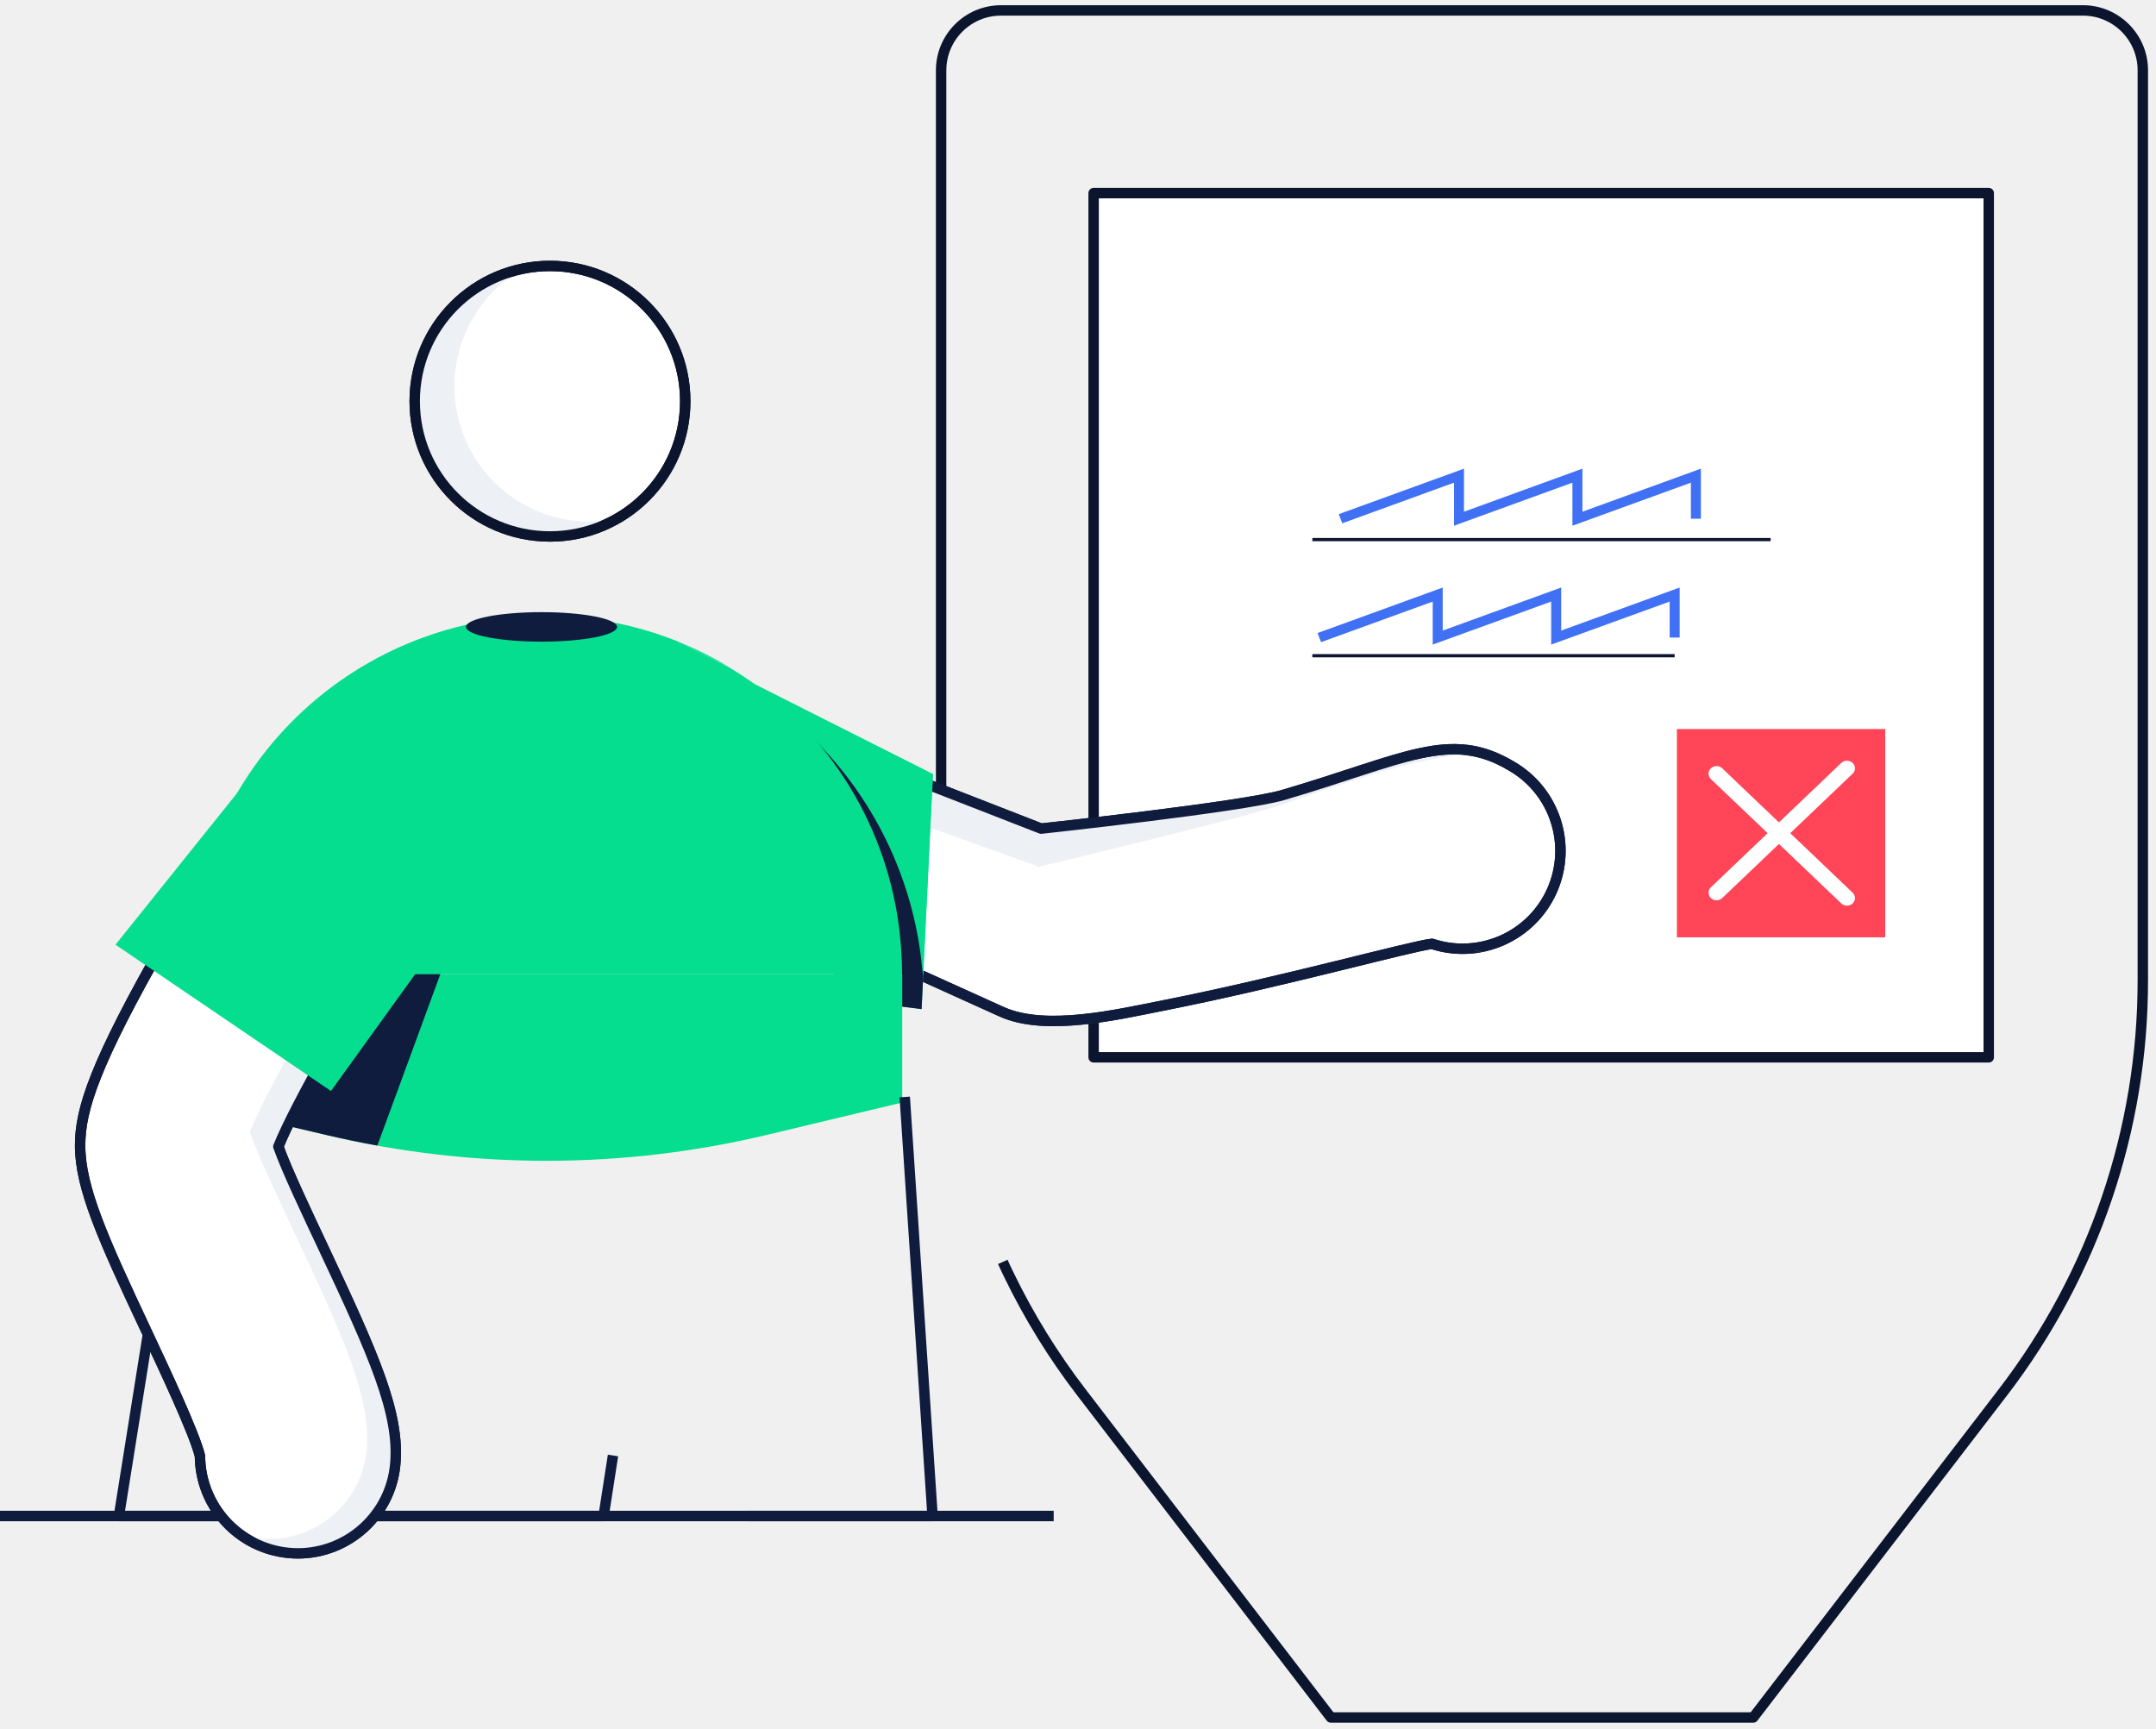
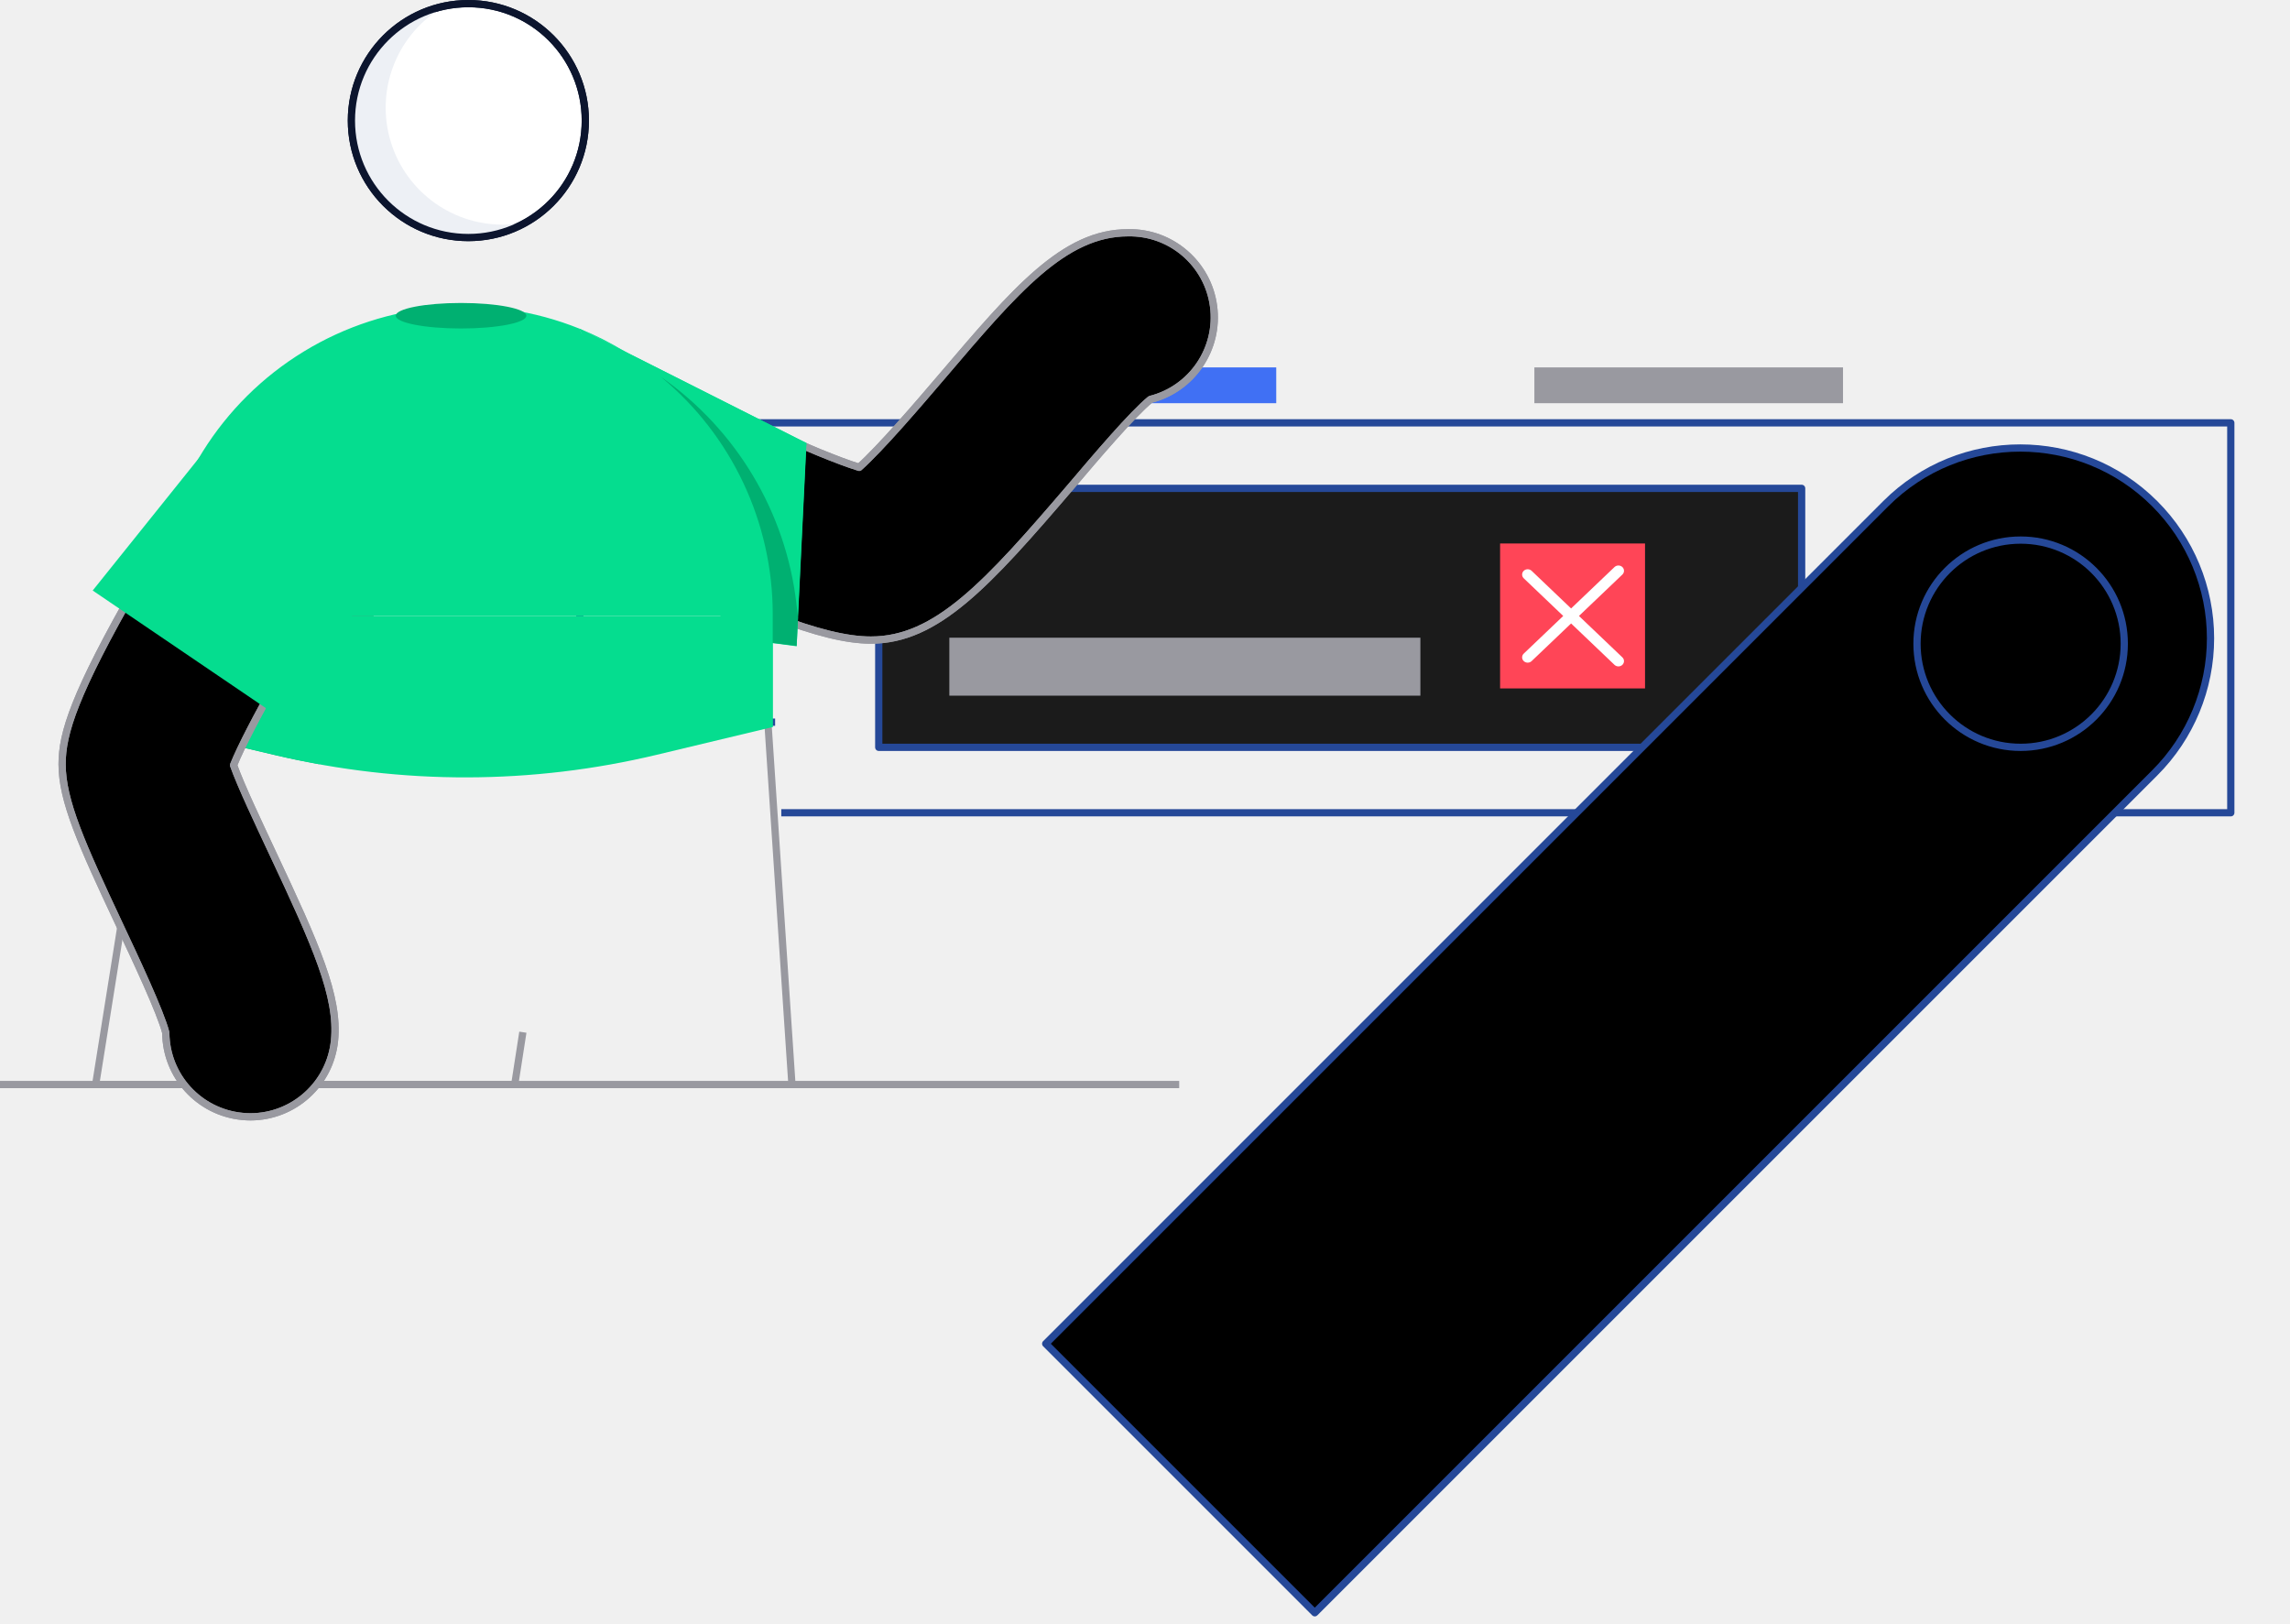
- <svg xmlns="http://www.w3.org/2000/svg" width="207" height="166" viewBox="0 0 207 166" fill="none">
-   <path d="M90.358 87.544V6.754C90.358 3.576 92.934 1 96.112 1H199.981C203.159 1 205.735 3.576 205.735 6.754V94.126C205.739 108.422 201.023 122.32 192.32 133.661L168.333 164.907H127.776L103.805 133.661C101.136 130.182 98.825 126.443 96.909 122.5C96.691 122.057 96.482 121.615 96.281 121.164" stroke="#0C152E" stroke-linejoin="round" />
-   <rect x="105" y="18.542" width="85.941" height="82.979" fill="white" stroke="#0C152E" stroke-linejoin="round" />
-   <g clip-path="url(#clip0_2_2037)">
-     <path d="M139.599 50.478V46.345L128.874 50.245L128.538 49.367L140.559 45V49.133L151.93 45V49.133L163.305 45V49.806H162.344V46.345L150.97 50.478V46.345L139.599 50.478Z" fill="#4070F4" />
-     <path d="M148.931 61.891V57.761L137.557 61.891V57.761L126.835 61.658L126.499 60.783L138.517 56.413V60.547L149.891 56.413V60.547L161.266 56.413V61.219H160.306V57.761L148.931 61.891Z" fill="#4070F4" />
-     <path d="M170 51.654H126V51.966H170V51.654Z" fill="#0C152E" />
-     <path d="M160.786 62.806H126V63.118H160.786V62.806Z" fill="#0C152E" />
-   </g>
-   <path d="M63.836 73.873C65.389 68.924 87.172 78.701 87.172 78.701L99.733 83.223C99.733 83.223 119.182 78.588 123.069 77.268C132.942 73.824 140.016 71.41 145.648 72.802C140.128 71.354 133.007 73.43 123.117 76.335C119.206 77.478 99.91 79.554 99.91 79.554L89.071 75.329C89.071 75.329 65.984 65.488 64.174 70.364C63.313 72.778 62.412 76.319 62.733 79.103C62.931 77.328 63.3 75.576 63.836 73.873Z" fill="#EDF0F5" />
-   <path d="M111.787 96.525C107.257 97.418 100.401 99.051 96.184 97.152C85.297 92.243 64.375 82.78 63.908 82.072C61.631 79.57 62.943 73.76 64.174 70.364C65.944 65.488 89.119 75.337 89.119 75.337L99.958 79.562C99.958 79.562 119.271 77.478 123.165 76.343C134.962 72.875 139.211 70.034 145.109 73.551C149.285 75.954 150.967 81.127 149.003 85.526C147.04 89.926 142.067 92.129 137.489 90.626C135.638 90.803 122.948 94.32 111.787 96.525Z" fill="white" stroke="#101C3D" stroke-linejoin="round" />
-   <path d="M63.836 73.873C65.389 68.924 87.172 78.701 87.172 78.701L99.733 83.223C99.733 83.223 119.182 78.588 123.069 77.268C132.942 73.824 140.016 71.41 145.648 72.802C140.128 71.354 133.007 73.43 123.117 76.335C119.206 77.478 99.91 79.554 99.91 79.554L89.071 75.329C89.071 75.329 65.984 65.488 64.174 70.364C63.313 72.778 62.412 76.319 62.733 79.103C62.931 77.328 63.3 75.576 63.836 73.873Z" fill="#EDF0F5" />
-   <path fill-rule="evenodd" clip-rule="evenodd" d="M111.787 96.525C107.257 97.418 100.401 99.051 96.184 97.152C85.297 92.243 64.375 82.78 63.908 82.072C61.631 79.57 62.943 73.76 64.174 70.364C65.944 65.488 89.119 75.337 89.119 75.337L99.958 79.562C99.958 79.562 119.271 77.478 123.165 76.343C134.962 72.875 139.211 70.034 145.109 73.551C149.285 75.954 150.967 81.127 149.003 85.526C147.04 89.926 142.067 92.129 137.489 90.626C135.638 90.803 122.948 94.32 111.787 96.525Z" stroke="#101C3D" stroke-linejoin="round" />
-   <path d="M64.343 61.609L89.578 74.331L88.483 96.895L81.233 95.961" fill="#05DD8F" />
-   <path d="M85.82 93.531V93.394C85.831 83.186 81.276 73.507 73.404 67.008C70.755 65.145 67.867 63.648 64.818 62.559L81.273 95.961L85.86 96.557V93.531H85.82Z" fill="#05DD8F" />
-   <path d="M88.443 92.163C88.443 92.211 88.443 92.26 88.443 92.3L88.62 93.764L89.562 74.331L69.412 64.168C70.82 65.017 72.165 65.966 73.436 67.008C81.8 72.866 87.262 82.02 88.443 92.163Z" fill="#05DD8F" />
-   <path d="M88.459 92.332C88.459 92.332 88.459 92.243 88.459 92.195C87.275 82.032 81.794 72.864 73.404 67.008C81.276 73.507 85.831 83.186 85.82 93.394V93.531V96.557L88.483 96.895L88.636 93.764L88.459 92.3V92.332Z" fill="#101C3D" />
-   <path d="M64.375 61.641L69.412 64.168C67.806 63.187 66.121 62.342 64.375 61.641V61.641Z" fill="#05DD8F" />
-   <path d="M73.403 67.008C72.133 65.966 70.788 65.017 69.38 64.168L64.375 61.641H64.311L64.817 62.559C67.867 63.648 70.755 65.145 73.403 67.008Z" fill="#05DD8F" />
-   <path d="M0 145.562H101.165" stroke="#101C3D" stroke-linejoin="round" />
-   <path d="M141.625 91.246H141.577C142.427 91.47 143.304 91.576 144.184 91.559C143.32 91.575 142.459 91.469 141.625 91.246Z" fill="#EDF0F5" />
-   <path d="M52.804 51.51C59.977 51.51 65.791 45.695 65.791 38.523C65.791 31.35 59.977 25.535 52.804 25.535C45.631 25.535 39.816 31.35 39.816 38.523C39.816 45.695 45.631 51.51 52.804 51.51Z" fill="white" stroke="#0C152E" stroke-linejoin="round" />
-   <path d="M31.552 109.029C45.432 112.295 59.884 112.265 73.75 108.941L86.625 105.859V93.531H18.113V105.859L31.552 109.029Z" fill="#05DD8F" />
-   <path d="M18.113 106.76V122.347H27.496C23.072 118.051 19.839 112.68 18.113 106.76V106.76Z" fill="#05DD8F" />
-   <path d="M39.269 93.531H18.113V105.859L26.74 107.895L28.325 103.662L39.269 93.531Z" fill="#101C3D" />
-   <path d="M43.823 89.314L39.269 93.531H42.278L43.823 89.314Z" fill="#101C3D" />
-   <path d="M42.278 93.531H39.269L28.325 103.662L26.716 107.895L31.544 109.029C33.099 109.389 34.66 109.711 36.227 109.995L37.506 106.527L42.278 93.531Z" fill="#101C3D" />
-   <path d="M18.242 102.801L11.418 145.562H57.953L58.855 139.752" stroke="#101C3D" stroke-linejoin="round" />
-   <path d="M86.592 93.531V93.394C86.306 74.687 71.059 59.672 52.349 59.672C33.639 59.672 18.392 74.687 18.105 93.394C18.105 93.442 18.105 93.483 18.105 93.531H86.592Z" fill="#05DD8F" />
-   <path d="M86.592 93.531V93.394C86.603 83.186 82.049 73.507 74.176 67.008C71.526 65.143 68.635 63.646 65.582 62.559L82.006 95.945L86.592 96.54V93.515V93.531Z" fill="#05DD8F" />
-   <path d="M18.105 93.394C18.105 92.316 18.162 91.254 18.258 90.175C17.664 93.607 17.569 97.106 17.977 100.564C17.981 100.612 17.981 100.661 17.977 100.709L18.098 101.674V93.531C18.114 93.483 18.105 93.442 18.105 93.394Z" fill="#254898" />
-   <path d="M18.113 129.066H21.348L18.113 101.707V129.066Z" fill="#05DD8F" />
-   <path d="M49.376 60.764C54.844 60.099 60.392 60.713 65.582 62.559L65.115 61.601C55.086 57.578 43.746 58.524 34.521 64.153C25.297 69.781 19.269 79.433 18.258 90.192C20.995 74.588 33.643 62.626 49.376 60.764Z" fill="#05DD8F" />
-   <path d="M65.18 61.641L70.185 64.168C68.589 63.189 66.915 62.344 65.18 61.641V61.641Z" fill="#05DD8F" />
-   <path d="M74.176 67.008C72.905 65.966 71.56 65.017 70.153 64.168L65.18 61.641H65.115L65.582 62.559C68.635 63.646 71.526 65.143 74.176 67.008Z" fill="#05DD8F" />
-   <path d="M71.73 145.562H89.537L86.866 105.328" stroke="#101C3D" stroke-linejoin="round" />
-   <path d="M50.205 25.792C44.654 28.948 42.218 35.667 44.456 41.646C46.694 47.625 52.943 51.093 59.201 49.828C54.738 52.343 49.214 51.998 45.097 48.95C40.981 45.901 39.041 40.718 40.144 35.715C41.247 30.713 45.187 26.827 50.205 25.792V25.792Z" fill="#EDF0F5" />
-   <path d="M51.991 61.609C55.995 61.609 59.241 60.975 59.241 60.193C59.241 59.411 55.995 58.777 51.991 58.777C47.987 58.777 44.741 59.411 44.741 60.193C44.741 60.975 47.987 61.609 51.991 61.609Z" fill="#101C3D" />
-   <path d="M28.615 149.151C28.306 149.151 27.997 149.135 27.689 149.103C22.898 148.633 19.235 144.623 19.2 139.809C18.661 137.588 15.772 131.464 14.026 127.738C9.866 118.887 7.693 114.059 7.693 109.979C7.693 106.543 9.053 102.181 15.989 90.079C19.57 83.818 23.095 78.242 23.231 78.009C25.028 75.171 28.202 73.508 31.558 73.645C34.914 73.782 37.941 75.7 39.5 78.674C41.059 81.649 40.913 85.23 39.116 88.067C34.103 95.985 28.341 106.052 26.724 110.091C27.528 112.369 29.588 116.698 31.021 119.748C35.897 130.112 38.424 135.753 37.941 140.67C37.47 145.472 33.44 149.137 28.615 149.151Z" fill="white" stroke="#101C3D" stroke-linejoin="round" />
-   <path d="M36.211 75.112C35.507 74.668 34.747 74.321 33.95 74.082C37.945 76.989 39 82.496 36.364 86.675C31.351 94.593 25.589 104.66 23.98 108.707C24.784 110.985 26.844 115.314 28.269 118.364C33.145 128.728 35.672 134.369 35.189 139.286C34.717 144.094 30.678 147.761 25.846 147.767C25.537 147.767 25.229 147.751 24.921 147.719C24.293 147.658 23.673 147.534 23.07 147.349C24.429 148.349 26.034 148.964 27.713 149.127C28.021 149.159 28.33 149.175 28.639 149.175C33.473 149.169 37.514 145.497 37.981 140.686C38.464 135.777 35.937 130.136 31.061 119.764C29.628 116.73 27.593 112.401 26.764 110.108C28.373 106.084 34.143 96.001 39.156 88.083C40.487 85.973 40.925 83.42 40.373 80.987C39.82 78.554 38.323 76.44 36.211 75.112Z" fill="#EDF0F5" />
-   <path fill-rule="evenodd" clip-rule="evenodd" d="M28.615 149.151C28.306 149.151 27.997 149.135 27.689 149.103C22.898 148.633 19.235 144.623 19.2 139.809C18.661 137.588 15.772 131.464 14.026 127.738C9.866 118.887 7.693 114.059 7.693 109.979C7.693 106.543 9.053 102.181 15.989 90.079C19.57 83.818 23.095 78.242 23.231 78.009C25.028 75.171 28.202 73.508 31.558 73.645C34.914 73.782 37.941 75.7 39.5 78.674C41.059 81.649 40.913 85.23 39.116 88.067C34.103 95.985 28.341 106.052 26.724 110.091C27.528 112.369 29.588 116.698 31.021 119.748C35.897 130.112 38.424 135.753 37.941 140.67C37.47 145.472 33.44 149.137 28.615 149.151V149.151Z" stroke="#101C3D" stroke-linejoin="round" />
-   <path d="M28.607 68.867L11.089 90.707L31.777 104.756L48.861 81.05" fill="#05DD8F" />
-   <path fill-rule="evenodd" clip-rule="evenodd" d="M52.804 51.51C59.977 51.51 65.791 45.696 65.791 38.523C65.791 31.35 59.977 25.535 52.804 25.535C45.631 25.535 39.816 31.35 39.816 38.523C39.816 45.696 45.631 51.51 52.804 51.51Z" stroke="#0C152E" stroke-linejoin="round" />
-   <path fill-rule="evenodd" clip-rule="evenodd" d="M161 90H181V70H161V90Z" fill="#FF4557" />
-   <path fill-rule="evenodd" clip-rule="evenodd" d="M177.872 74.288C178.172 74.002 178.172 73.538 177.872 73.253C177.572 72.967 177.086 72.967 176.786 73.253L170.797 78.965L165.35 73.77C165.051 73.484 164.565 73.484 164.265 73.77C163.965 74.055 163.965 74.519 164.265 74.805L169.712 80L164.265 85.195C163.965 85.481 163.965 85.945 164.265 86.23C164.565 86.516 165.051 86.516 165.35 86.23L170.797 81.035L176.786 86.747C177.086 87.033 177.572 87.033 177.872 86.747C178.172 86.462 178.172 85.998 177.872 85.712L171.883 80L177.872 74.288Z" fill="white" />
-   <defs>
-     <clipPath id="clip0_2_2037">
-       <rect width="44" height="18.118" fill="white" transform="translate(126 45)" />
-     </clipPath>
-   </defs>
+ <svg xmlns="http://www.w3.org/2000/svg" width="316" height="224" viewBox="0 0 316 224" fill="none">
+   <rect x="133.52" y="50.7" width="42.59" height="4.94" fill="#4070F4" />
+   <rect x="211.73" y="50.7" width="42.59" height="4.94" fill="#9999A0" />
+   <path d="M107.81 112.16H307.83V58.35H80.01V99.66H106.96" stroke="#254898" stroke-linejoin="round" />
+   <rect x="121.26" y="67.39" width="127.35" height="35.74" fill="#1B1B1B" stroke="#254898" stroke-linejoin="round" />
+   <path fill-rule="evenodd" clip-rule="evenodd" d="M207 95H227V75H207V95Z" fill="#FF4557" />
+   <path fill-rule="evenodd" clip-rule="evenodd" d="M223.872 79.288C224.172 79.002 224.172 78.538 223.872 78.252C223.572 77.967 223.086 77.967 222.786 78.252L216.797 83.965L211.35 78.769C211.051 78.484 210.565 78.484 210.265 78.769C209.965 79.055 209.965 79.519 210.265 79.805L215.712 85L210.265 90.195C209.965 90.481 209.965 90.944 210.265 91.23C210.565 91.516 211.051 91.516 211.35 91.23L216.797 86.035L222.786 91.747C223.086 92.033 223.572 92.033 223.872 91.747C224.172 91.461 224.172 90.998 223.872 90.712L217.883 85L223.872 79.288Z" fill="white" />
+   <rect x="131" y="88" width="65" height="8" fill="#9999A0" />
+   <path d="M144.298 185.429L260.214 69.513C270.465 59.261 287.085 59.261 297.337 69.513V69.513C302.263 74.435 305.031 81.113 305.032 88.076C305.034 95.04 302.268 101.719 297.344 106.643L181.428 222.559L144.298 185.429Z" fill="black" stroke="#254898" stroke-linejoin="round" />
+   <path fill-rule="evenodd" clip-rule="evenodd" d="M278.83 103.13C286.728 103.13 293.13 96.728 293.13 88.83C293.13 80.932 286.728 74.53 278.83 74.53C270.932 74.53 264.53 80.932 264.53 88.83C264.53 96.728 270.932 103.13 278.83 103.13Z" stroke="#254898" stroke-linejoin="round" />
+   <path d="M64.63 32.78C73.544 32.78 80.77 25.554 80.77 16.64C80.77 7.726 73.544 0.5 64.63 0.5C55.716 0.5 48.49 7.726 48.49 16.64C48.49 25.554 55.716 32.78 64.63 32.78Z" fill="white" stroke="#0C152E" stroke-linejoin="round" />
+   <path d="M21.52 101.44V120.81H33.18C27.682 115.471 23.665 108.797 21.52 101.44L21.52 101.44Z" fill="#05DD8F" />
+   <path d="M47.81 85H21.52V100.32L32.24 102.85L34.22 97.59L47.81 85V85Z" fill="#101C3D" />
+   <path d="M53.47 79.76L47.81 85H51.55L53.47 79.76V79.76Z" fill="#101C3D" />
+   <path d="M51.55 85H47.81L34.22 97.59L32.22 102.85L38.22 104.26C40.15 104.71 42.1 105.11 44.05 105.46L45.63 101.15L51.55 85Z" fill="#00B071" />
+   <path d="M21.68 96.52L13.2 149.66H71.03L72.15 142.44" stroke="#9999A0" stroke-linejoin="round" />
+   <path d="M120.18 88.33C113.39 88.33 103.18 84.04 84.18 75C81.69 73.81 78.65 72.37 77.33 71.8C72.124 70.465 68.501 65.751 68.551 60.377C68.601 55.004 72.311 50.358 77.54 49.12C81.96 48.12 84.07 49.12 94.22 53.91C99.53 56.43 112.55 62.63 118.56 64.49C121.56 61.8 126.73 55.76 130.01 51.91C140.14 40 146.84 32.12 155.66 32.12C161.593 32.008 166.667 36.362 167.457 42.242C168.247 48.123 164.502 53.662 158.75 55.12C156.29 57.12 151.24 63.06 147.8 67.12C136.23 80.64 129.24 88.33 120.18 88.33Z" fill="black" stroke="#9999A0" stroke-linejoin="round" />
+   <path fill-rule="evenodd" clip-rule="evenodd" d="M120.18 88.33C113.39 88.33 103.18 84.04 84.18 75C81.69 73.81 78.65 72.37 77.33 71.8C72.124 70.465 68.501 65.751 68.551 60.377C68.601 55.004 72.311 50.358 77.54 49.12C81.96 48.12 84.07 49.12 94.22 53.91C99.53 56.43 112.55 62.63 118.56 64.49C121.56 61.8 126.73 55.76 130.01 51.91C140.14 40 146.84 32.12 155.66 32.12C161.593 32.008 166.667 36.362 167.457 42.242C168.247 48.123 164.502 53.662 158.75 55.12C156.29 57.12 151.24 63.06 147.8 67.12C136.23 80.64 129.24 88.33 120.18 88.33Z" stroke="#9999A0" stroke-linejoin="round" />
+   <path d="M109.28 149.66L105.96 99.66" stroke="#9999A0" stroke-linejoin="round" />
+   <path d="M79.93 45.33L111.29 61.14L109.93 89.18L100.92 88.02" fill="#05DD8F" />
+   <path d="M106.62 85C106.62 84.94 106.62 84.89 106.62 84.83C106.264 61.582 87.316 42.922 64.065 42.922C40.814 42.922 21.866 61.582 21.51 84.83V85H106.62Z" fill="#05DD8F" />
+   <path d="M38.22 104.26C55.469 108.319 73.428 108.281 90.66 104.15L106.66 100.32V85H21.52V100.32L38.22 104.26Z" fill="#05DD8F" />
+   <path d="M106.62 85C106.62 84.94 106.62 84.89 106.62 84.83C106.644 72.13 100.983 60.086 91.19 52C87.9 49.687 84.311 47.833 80.52 46.49L100.92 88L106.63 88.74V85H106.62Z" fill="#05DD8F" />
+   <path d="M109.88 83.3C109.88 83.36 109.88 83.42 109.88 83.47V83.47L110.09 85.29L111.26 61.14L86.23 48.51C87.98 49.564 89.65 50.744 91.23 52.04C101.625 59.319 108.412 70.695 109.88 83.3V83.3Z" fill="#05DD8F" />
+   <path d="M21.52 84.83C21.52 83.49 21.59 82.17 21.71 80.83C20.963 85.093 20.841 89.442 21.35 93.74V93.92L21.49 95.12V84.83H21.52Z" fill="#254898" />
+   <path d="M109.9 83.47C109.9 83.47 109.9 83.36 109.9 83.3C108.428 70.671 101.617 59.276 91.19 52C100.976 60.075 106.64 72.102 106.63 84.79C106.63 84.85 106.63 84.9 106.63 84.96V84.96V88.72L109.93 89.14L110.12 85.25L109.91 83.43L109.9 83.47Z" fill="#00B071" />
+   <path d="M21.52 129.16H25.55L21.52 95.16V129.16V129.16Z" fill="#05DD8F" />
+   <path d="M60.38 44.28C67.177 43.461 74.071 44.231 80.52 46.53L79.93 45.34C67.467 40.341 53.376 41.516 41.914 48.511C30.451 55.506 22.963 67.501 21.71 80.87C25.097 61.468 40.82 46.59 60.38 44.28Z" fill="#05DD8F" />
+   <path d="M80 45.37L86.22 48.51C84.237 47.294 82.156 46.243 80 45.37V45.37Z" fill="#05DD8F" />
+   <path d="M91.19 52C89.611 50.705 87.939 49.525 86.19 48.47L80 45.37H79.92L80.51 46.56C84.3 47.88 87.893 49.711 91.19 52Z" fill="#05DD8F" />
+   <path d="M61.4 0.82C55.027 4.434 51.887 11.886 53.753 18.971C55.62 26.056 62.024 30.995 69.35 31C70.435 31.001 71.517 30.894 72.58 30.68C67.033 33.819 60.159 33.4 55.035 29.611C49.91 25.822 47.495 19.372 48.871 13.149C50.247 6.926 55.156 2.096 61.4 0.82Z" fill="#EDF0F5" />
+   <path d="M63.62 45.33C68.596 45.33 72.63 44.542 72.63 43.57C72.63 42.598 68.596 41.81 63.62 41.81C58.644 41.81 54.61 42.598 54.61 43.57C54.61 44.542 58.644 45.33 63.62 45.33Z" fill="#00B071" />
+   <path d="M34.57 154.12C34.186 154.12 33.802 154.1 33.42 154.06C27.469 153.481 22.919 148.499 22.88 142.52C22.2 139.76 18.62 132.15 16.44 127.52C11.27 116.52 8.57 110.52 8.57 105.45C8.57 101.18 10.26 95.76 18.88 80.72C23.33 72.94 27.72 66.01 27.88 65.72C30.113 62.194 34.057 60.127 38.228 60.297C42.398 60.468 46.16 62.85 48.098 66.547C50.035 70.244 49.853 74.694 47.62 78.22C41.39 88.06 34.23 100.57 32.23 105.59C33.23 108.42 35.79 113.8 37.56 117.59C43.62 130.47 46.76 137.48 46.16 143.59C45.57 149.554 40.562 154.103 34.57 154.12Z" fill="black" stroke="#9999A0" stroke-linejoin="round" />
+   <path fill-rule="evenodd" clip-rule="evenodd" d="M34.57 154.12C34.186 154.12 33.802 154.1 33.42 154.06C27.469 153.481 22.919 148.499 22.88 142.52C22.2 139.76 18.62 132.15 16.44 127.52C11.27 116.52 8.57 110.52 8.57 105.45C8.57 101.18 10.26 95.76 18.88 80.72C23.33 72.94 27.72 66.01 27.88 65.72C30.113 62.194 34.057 60.127 38.228 60.297C42.398 60.468 46.16 62.85 48.098 66.547C50.035 70.244 49.853 74.694 47.62 78.22C41.39 88.06 34.23 100.57 32.23 105.59C33.23 108.42 35.79 113.8 37.56 117.59C43.62 130.47 46.76 137.48 46.16 143.59C45.57 149.554 40.562 154.103 34.57 154.12Z" stroke="#9999A0" stroke-linejoin="round" />
+   <path d="M34.56 54.35L12.79 81.49L38.5 98.95L59.74 69.49" fill="#05DD8F" />
+   <path fill-rule="evenodd" clip-rule="evenodd" d="M64.63 32.78C73.544 32.78 80.77 25.554 80.77 16.64C80.77 7.726 73.544 0.5 64.63 0.5C55.716 0.5 48.49 7.726 48.49 16.64C48.49 25.554 55.716 32.78 64.63 32.78Z" stroke="#0C152E" stroke-linejoin="round" />
+   <path d="M43.74 149.66H162.72" stroke="#9999A0" stroke-linejoin="round" />
+   <path d="M0 149.66H25.28" stroke="#9999A0" stroke-linejoin="round" />
</svg>
